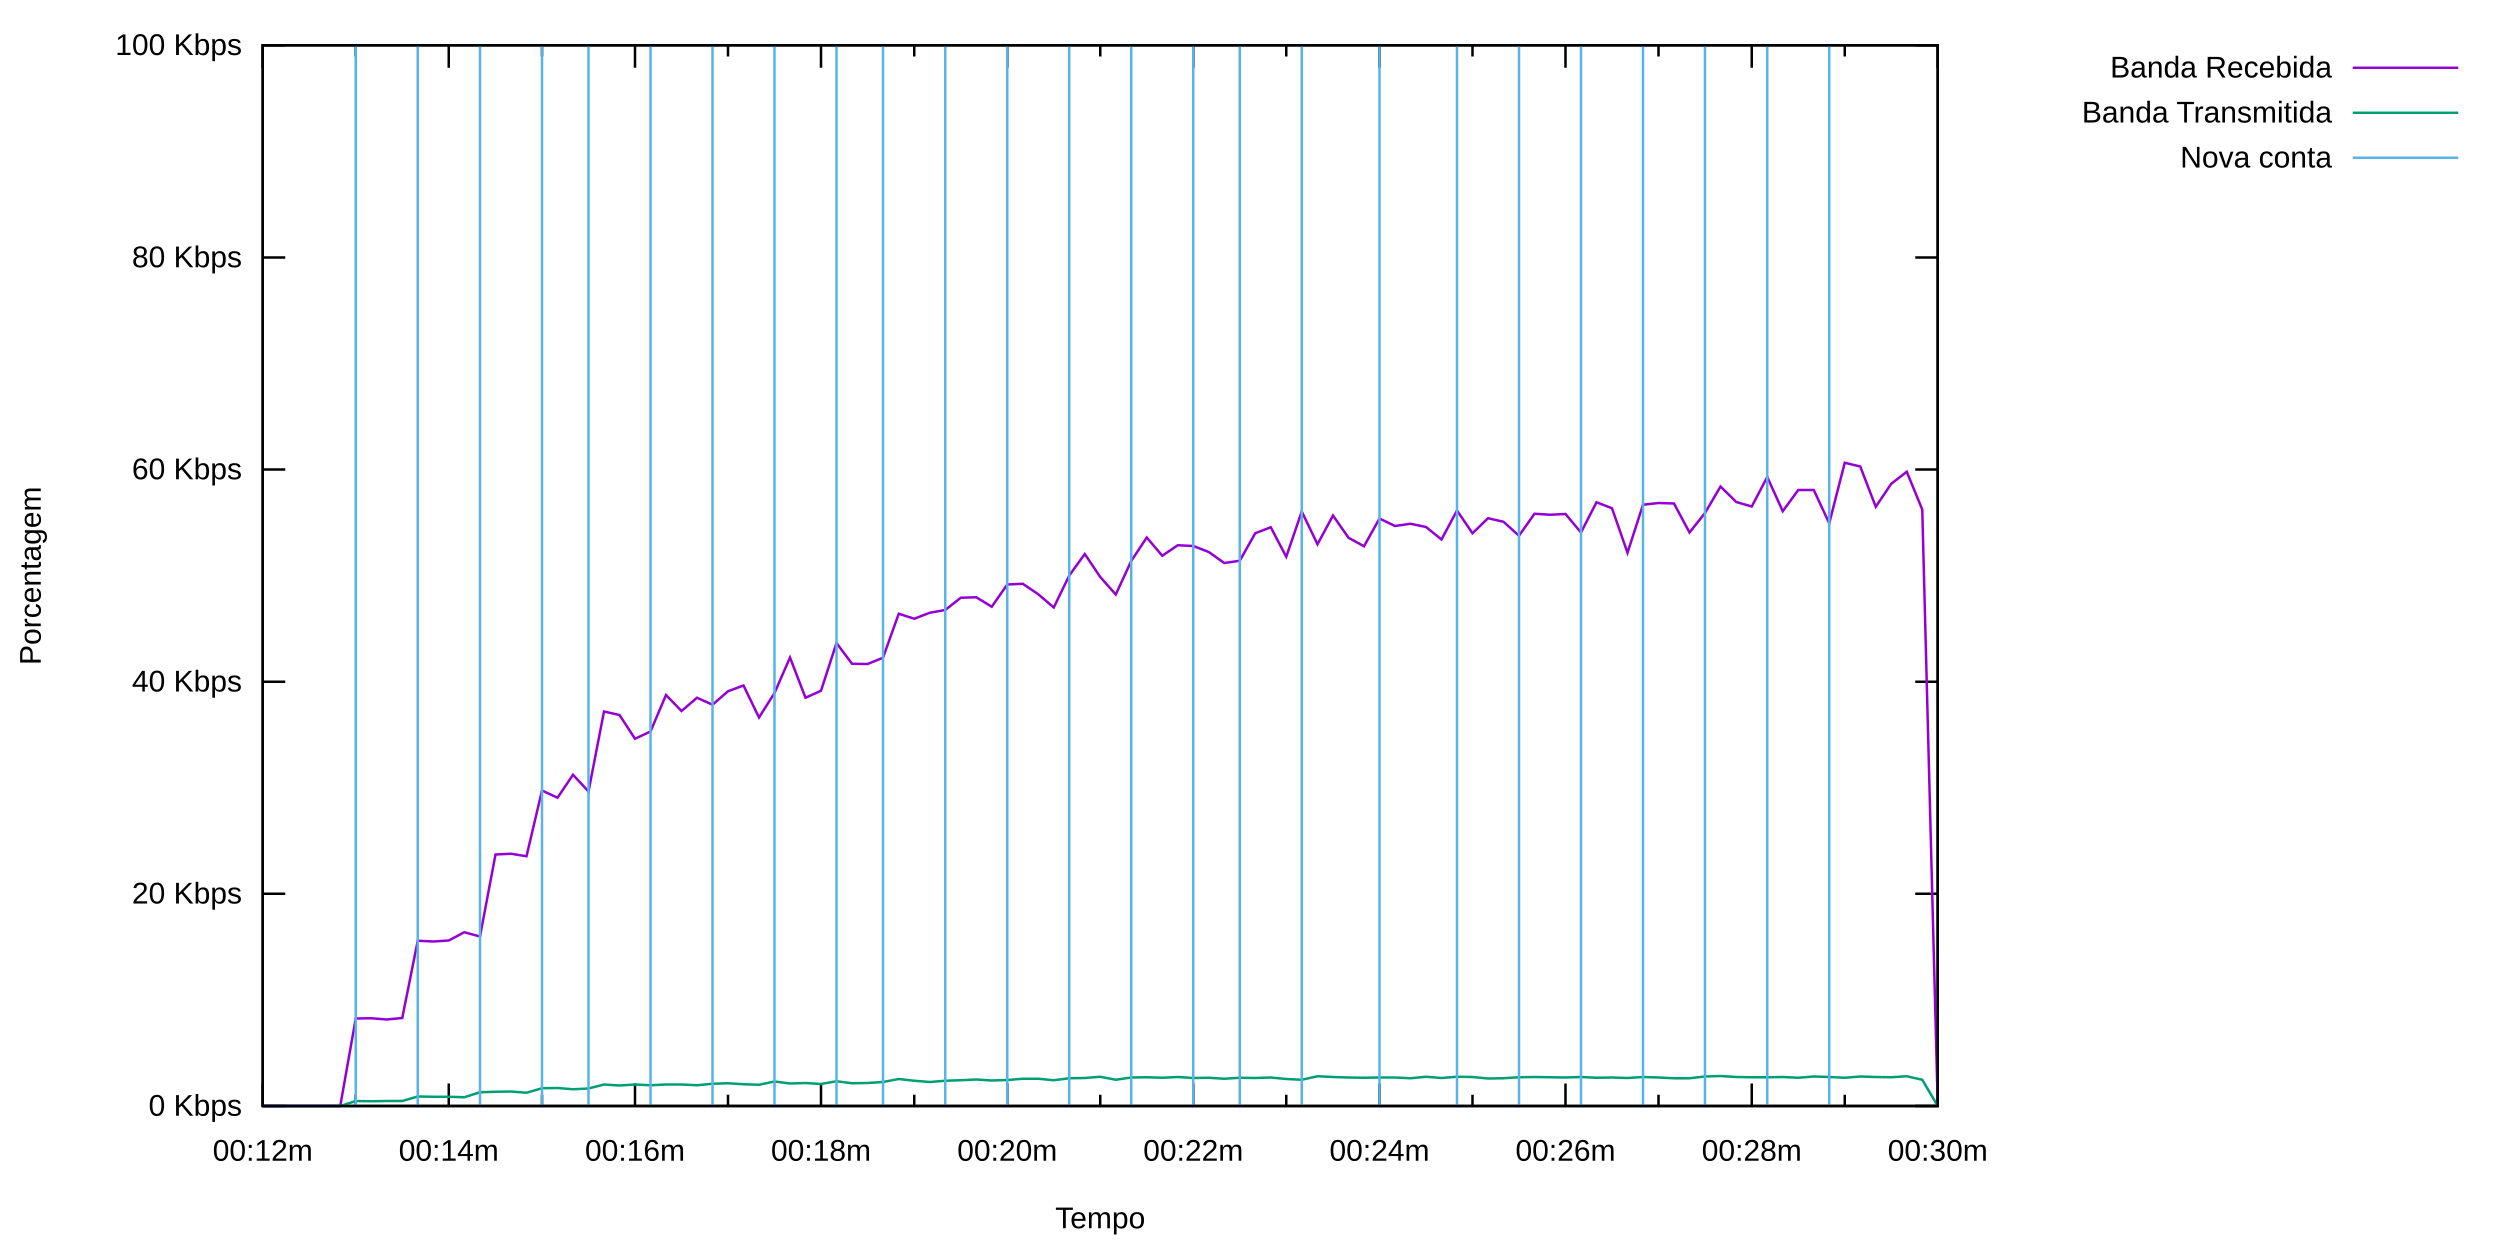
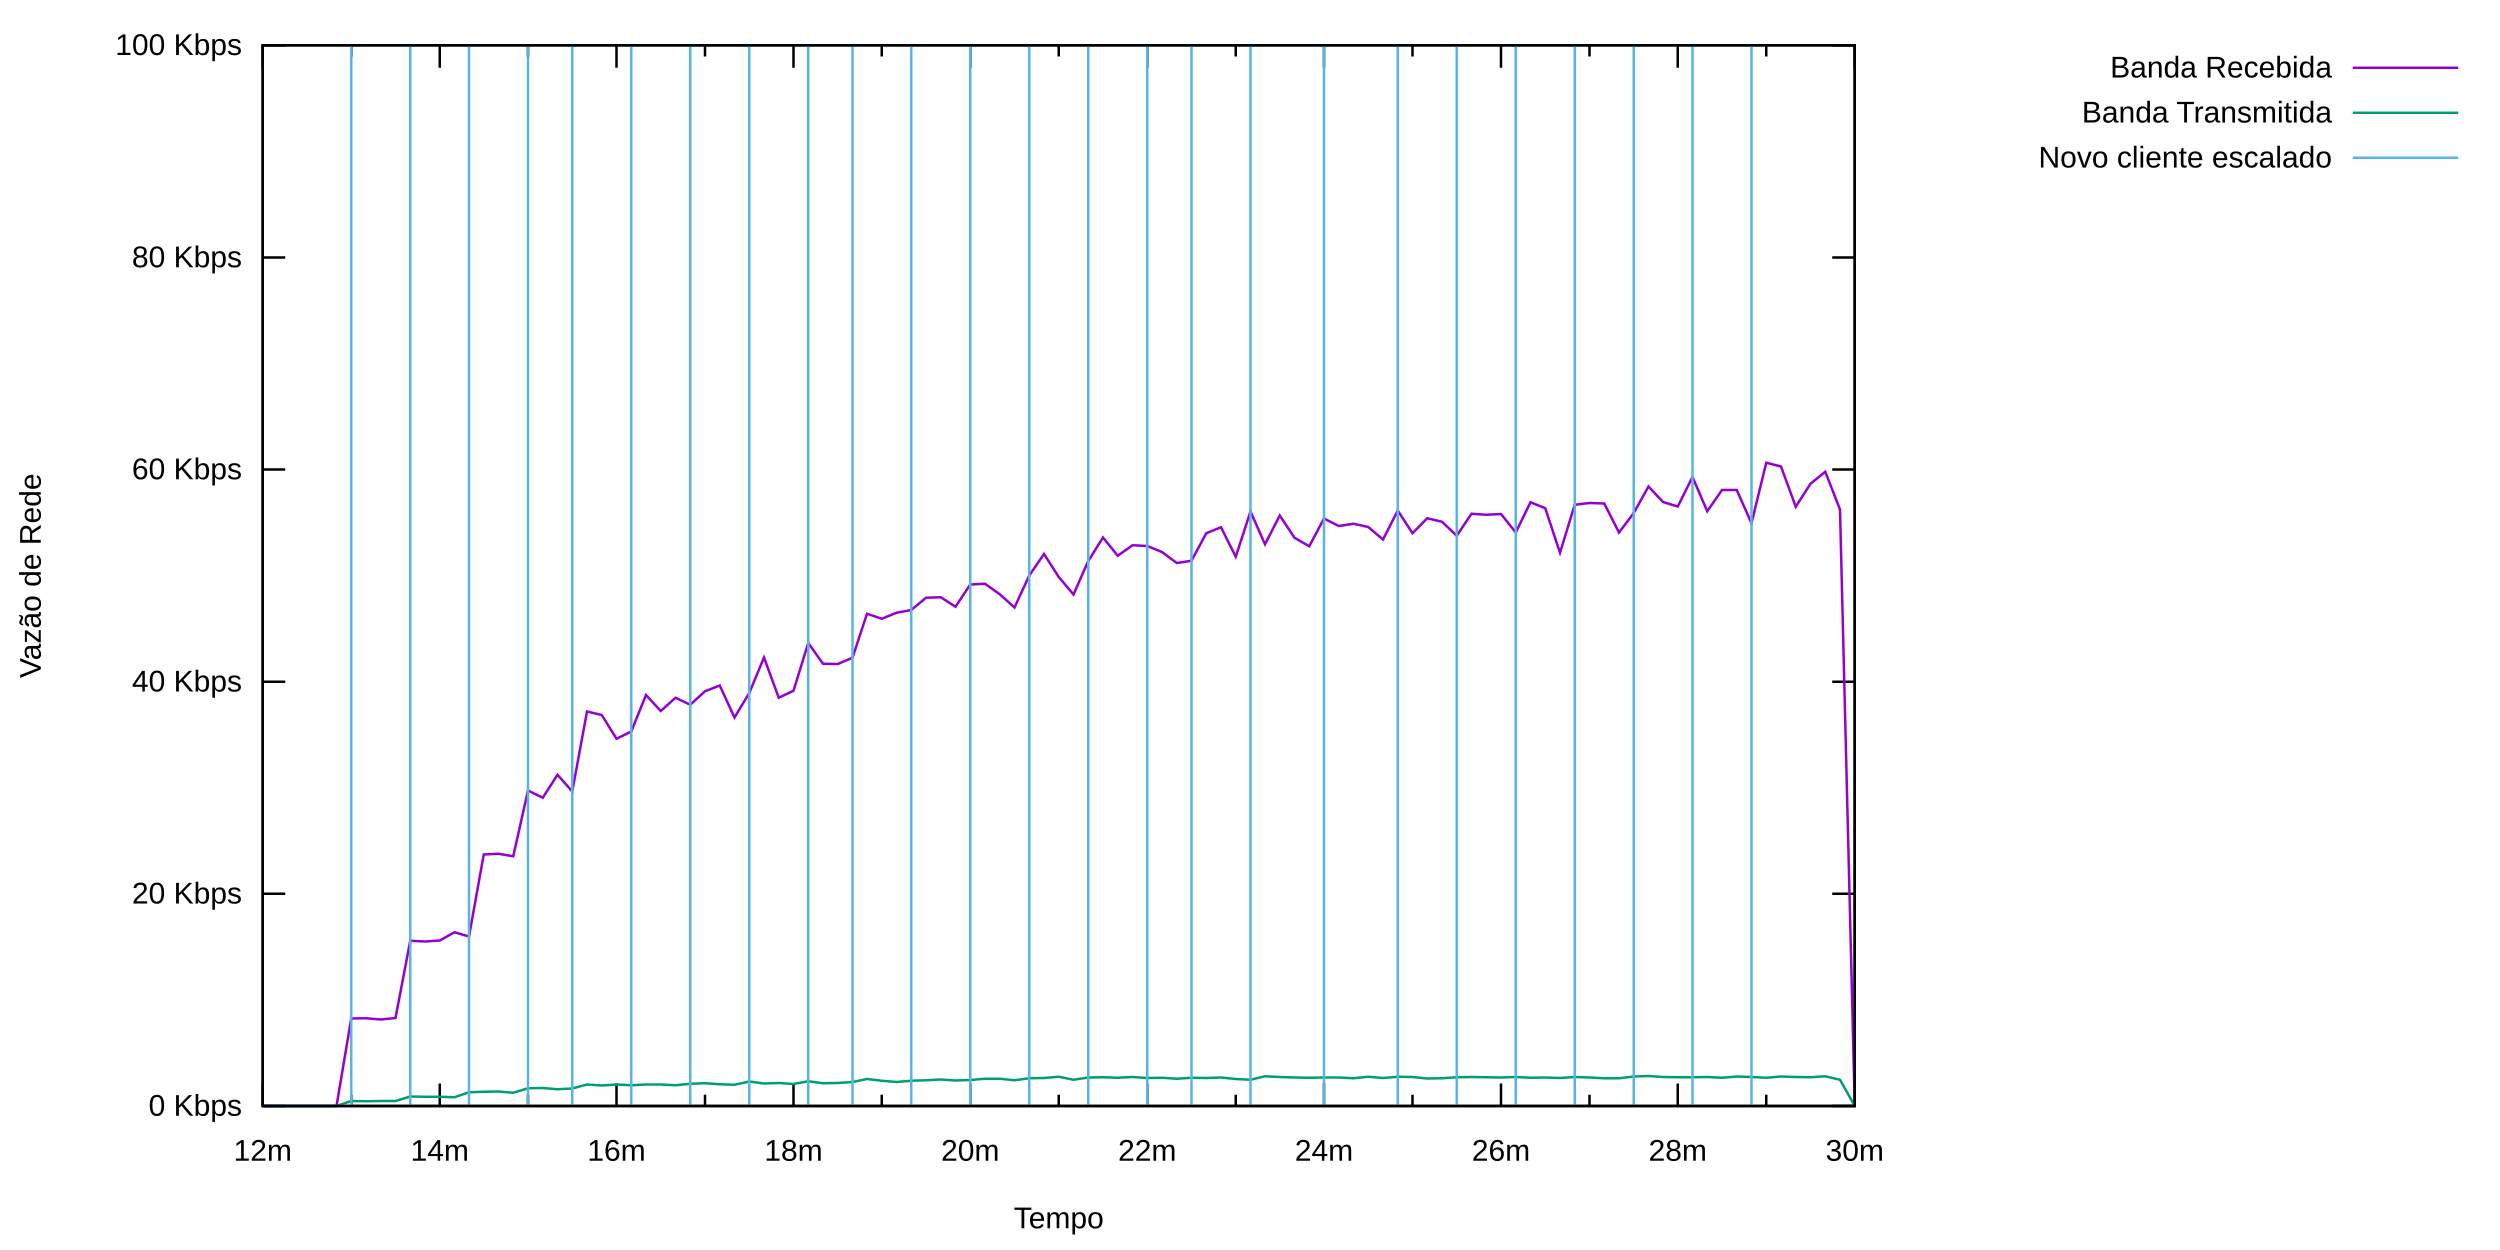
<svg xmlns="http://www.w3.org/2000/svg" xmlns:xlink="http://www.w3.org/1999/xlink" width="1000" height="500" viewBox="0 0 1000 500">
  <g id="gnuplot_canvas">
    <rect x="0" y="0" width="1000" height="500" fill="none" />
    <defs>
      <circle id="gpDot" r="0.5" stroke-width="0.5" stroke="currentColor" />
      <path id="gpPt0" stroke-width="0.222" stroke="currentColor" d="M-1,0 h2 M0,-1 v2" />
      <path id="gpPt1" stroke-width="0.222" stroke="currentColor" d="M-1,-1 L1,1 M1,-1 L-1,1" />
      <path id="gpPt2" stroke-width="0.222" stroke="currentColor" d="M-1,0 L1,0 M0,-1 L0,1 M-1,-1 L1,1 M-1,1 L1,-1" />
      <rect id="gpPt3" stroke-width="0.222" stroke="currentColor" x="-1" y="-1" width="2" height="2" />
      <rect id="gpPt4" stroke-width="0.222" stroke="currentColor" fill="currentColor" x="-1" y="-1" width="2" height="2" />
      <circle id="gpPt5" stroke-width="0.222" stroke="currentColor" cx="0" cy="0" r="1" />
      <use xlink:href="#gpPt5" id="gpPt6" fill="currentColor" stroke="none" />
      <path id="gpPt7" stroke-width="0.222" stroke="currentColor" d="M0,-1.33 L-1.33,0.67 L1.33,0.67 z" />
      <use xlink:href="#gpPt7" id="gpPt8" fill="currentColor" stroke="none" />
      <use xlink:href="#gpPt7" id="gpPt9" stroke="currentColor" transform="rotate(180)" />
      <use xlink:href="#gpPt9" id="gpPt10" fill="currentColor" stroke="none" />
      <use xlink:href="#gpPt3" id="gpPt11" stroke="currentColor" transform="rotate(45)" />
      <use xlink:href="#gpPt11" id="gpPt12" fill="currentColor" stroke="none" />
      <path id="gpPt13" stroke-width="0.222" stroke="currentColor" d="M0,1.330 L1.265,0.411 L0.782,-1.067 L-0.782,-1.076 L-1.265,0.411 z" />
      <use xlink:href="#gpPt13" id="gpPt14" fill="currentColor" stroke="none" />
      <filter id="textbox" filterUnits="objectBoundingBox" x="0" y="0" height="1" width="1">
        <feFlood flood-color="white" flood-opacity="1" result="bgnd" />
        <feComposite in="SourceGraphic" in2="bgnd" operator="atop" />
      </filter>
      <filter id="greybox" filterUnits="objectBoundingBox" x="0" y="0" height="1" width="1">
        <feFlood flood-color="lightgrey" flood-opacity="1" result="grey" />
        <feComposite in="SourceGraphic" in2="grey" operator="atop" />
      </filter>
    </defs>
    <g fill="none" color="white" stroke="currentColor" stroke-width="1.00" stroke-linecap="butt" stroke-linejoin="miter">
</g>
    <g fill="none" color="black" stroke="currentColor" stroke-width="1.00" stroke-linecap="butt" stroke-linejoin="miter">
-       <path stroke="black" d="M105.1,442.4 L114.1,442.4 M775.1,442.4 L766.1,442.4  " />
+       <path stroke="black" d="M105.1,442.4 L114.1,442.4 M741.9,442.4 L732.9,442.4  " />
      <g transform="translate(96.8,446.3)" stroke="none" fill="black" font-family="Arial" font-size="12.00" text-anchor="end">
        <text>
          <tspan font-family="Arial">0 Kbps</tspan>
        </text>
      </g>
    </g>
    <g fill="none" color="black" stroke="currentColor" stroke-width="1.00" stroke-linecap="butt" stroke-linejoin="miter">
-       <path stroke="black" d="M105.1,357.5 L114.1,357.5 M775.1,357.5 L766.1,357.5  " />
+       <path stroke="black" d="M105.1,357.5 L114.1,357.5 M741.9,357.5 L732.9,357.5  " />
      <g transform="translate(96.8,361.4)" stroke="none" fill="black" font-family="Arial" font-size="12.00" text-anchor="end">
        <text>
          <tspan font-family="Arial">20 Kbps</tspan>
        </text>
      </g>
    </g>
    <g fill="none" color="black" stroke="currentColor" stroke-width="1.00" stroke-linecap="butt" stroke-linejoin="miter">
-       <path stroke="black" d="M105.1,272.7 L114.1,272.7 M775.1,272.7 L766.1,272.7  " />
+       <path stroke="black" d="M105.1,272.7 L114.1,272.7 M741.9,272.7 L732.9,272.7  " />
      <g transform="translate(96.8,276.6)" stroke="none" fill="black" font-family="Arial" font-size="12.00" text-anchor="end">
        <text>
          <tspan font-family="Arial">40 Kbps</tspan>
        </text>
      </g>
    </g>
    <g fill="none" color="black" stroke="currentColor" stroke-width="1.00" stroke-linecap="butt" stroke-linejoin="miter">
-       <path stroke="black" d="M105.1,187.8 L114.1,187.8 M775.1,187.8 L766.1,187.8  " />
+       <path stroke="black" d="M105.1,187.8 L114.1,187.8 M741.9,187.8 L732.9,187.8  " />
      <g transform="translate(96.8,191.7)" stroke="none" fill="black" font-family="Arial" font-size="12.00" text-anchor="end">
        <text>
          <tspan font-family="Arial">60 Kbps</tspan>
        </text>
      </g>
    </g>
    <g fill="none" color="black" stroke="currentColor" stroke-width="1.00" stroke-linecap="butt" stroke-linejoin="miter">
-       <path stroke="black" d="M105.1,103.0 L114.1,103.0 M775.1,103.0 L766.1,103.0  " />
+       <path stroke="black" d="M105.1,103.0 L114.1,103.0 M741.9,103.0 L732.9,103.0  " />
      <g transform="translate(96.8,106.9)" stroke="none" fill="black" font-family="Arial" font-size="12.00" text-anchor="end">
        <text>
          <tspan font-family="Arial">80 Kbps</tspan>
        </text>
      </g>
    </g>
    <g fill="none" color="black" stroke="currentColor" stroke-width="1.00" stroke-linecap="butt" stroke-linejoin="miter">
-       <path stroke="black" d="M105.1,18.1 L114.1,18.1 M775.1,18.1 L766.1,18.1  " />
+       <path stroke="black" d="M105.1,18.1 L114.1,18.1 M741.9,18.1 L732.9,18.1  " />
      <g transform="translate(96.8,22.0)" stroke="none" fill="black" font-family="Arial" font-size="12.00" text-anchor="end">
        <text>
          <tspan font-family="Arial">100 Kbps</tspan>
        </text>
      </g>
    </g>
    <g fill="none" color="black" stroke="currentColor" stroke-width="1.00" stroke-linecap="butt" stroke-linejoin="miter">
      <path stroke="black" d="M105.1,442.4 L105.1,433.4 M105.1,18.1 L105.1,27.1  " />
      <g transform="translate(105.1,464.3)" stroke="none" fill="black" font-family="Arial" font-size="12.00" text-anchor="middle">
        <text>
-           <tspan font-family="Arial">00:12m</tspan>
-         </text>
-       </g>
-     </g>
-     <g fill="none" color="black" stroke="currentColor" stroke-width="1.00" stroke-linecap="butt" stroke-linejoin="miter">
-       <path stroke="black" d="M142.3,442.4 L142.3,437.9 M142.3,18.1 L142.3,22.6 M179.5,442.4 L179.5,433.4 M179.5,18.1 L179.5,27.1    " />
-       <g transform="translate(179.5,464.3)" stroke="none" fill="black" font-family="Arial" font-size="12.00" text-anchor="middle">
-         <text>
-           <tspan font-family="Arial">00:14m</tspan>
-         </text>
-       </g>
-     </g>
-     <g fill="none" color="black" stroke="currentColor" stroke-width="1.00" stroke-linecap="butt" stroke-linejoin="miter">
-       <path stroke="black" d="M216.8,442.4 L216.8,437.9 M216.8,18.1 L216.8,22.6 M254.0,442.4 L254.0,433.4 M254.0,18.1 L254.0,27.1    " />
-       <g transform="translate(254.0,464.3)" stroke="none" fill="black" font-family="Arial" font-size="12.00" text-anchor="middle">
-         <text>
-           <tspan font-family="Arial">00:16m</tspan>
-         </text>
-       </g>
-     </g>
-     <g fill="none" color="black" stroke="currentColor" stroke-width="1.00" stroke-linecap="butt" stroke-linejoin="miter">
-       <path stroke="black" d="M291.2,442.4 L291.2,437.9 M291.2,18.1 L291.2,22.6 M328.4,442.4 L328.4,433.4 M328.4,18.1 L328.4,27.1    " />
-       <g transform="translate(328.4,464.3)" stroke="none" fill="black" font-family="Arial" font-size="12.00" text-anchor="middle">
-         <text>
-           <tspan font-family="Arial">00:18m</tspan>
-         </text>
-       </g>
-     </g>
-     <g fill="none" color="black" stroke="currentColor" stroke-width="1.00" stroke-linecap="butt" stroke-linejoin="miter">
-       <path stroke="black" d="M365.7,442.4 L365.7,437.9 M365.7,18.1 L365.7,22.6 M402.9,442.4 L402.9,433.4 M402.9,18.1 L402.9,27.1    " />
-       <g transform="translate(402.9,464.3)" stroke="none" fill="black" font-family="Arial" font-size="12.00" text-anchor="middle">
-         <text>
-           <tspan font-family="Arial">00:20m</tspan>
-         </text>
-       </g>
-     </g>
-     <g fill="none" color="black" stroke="currentColor" stroke-width="1.00" stroke-linecap="butt" stroke-linejoin="miter">
-       <path stroke="black" d="M440.1,442.4 L440.1,437.9 M440.1,18.1 L440.1,22.6 M477.3,442.4 L477.3,433.4 M477.3,18.1 L477.3,27.1    " />
-       <g transform="translate(477.3,464.3)" stroke="none" fill="black" font-family="Arial" font-size="12.00" text-anchor="middle">
-         <text>
-           <tspan font-family="Arial">00:22m</tspan>
-         </text>
-       </g>
-     </g>
-     <g fill="none" color="black" stroke="currentColor" stroke-width="1.00" stroke-linecap="butt" stroke-linejoin="miter">
-       <path stroke="black" d="M514.5,442.4 L514.5,437.9 M514.5,18.1 L514.5,22.6 M551.8,442.4 L551.8,433.4 M551.8,18.1 L551.8,27.1    " />
-       <g transform="translate(551.8,464.3)" stroke="none" fill="black" font-family="Arial" font-size="12.00" text-anchor="middle">
-         <text>
-           <tspan font-family="Arial">00:24m</tspan>
-         </text>
-       </g>
-     </g>
-     <g fill="none" color="black" stroke="currentColor" stroke-width="1.00" stroke-linecap="butt" stroke-linejoin="miter">
-       <path stroke="black" d="M589.0,442.4 L589.0,437.9 M589.0,18.1 L589.0,22.6 M626.2,442.4 L626.2,433.4 M626.2,18.1 L626.2,27.1    " />
-       <g transform="translate(626.2,464.3)" stroke="none" fill="black" font-family="Arial" font-size="12.00" text-anchor="middle">
-         <text>
-           <tspan font-family="Arial">00:26m</tspan>
-         </text>
-       </g>
-     </g>
-     <g fill="none" color="black" stroke="currentColor" stroke-width="1.00" stroke-linecap="butt" stroke-linejoin="miter">
-       <path stroke="black" d="M663.4,442.4 L663.4,437.9 M663.4,18.1 L663.4,22.6 M700.7,442.4 L700.7,433.4 M700.7,18.1 L700.7,27.1    " />
-       <g transform="translate(700.7,464.3)" stroke="none" fill="black" font-family="Arial" font-size="12.00" text-anchor="middle">
-         <text>
-           <tspan font-family="Arial">00:28m</tspan>
-         </text>
-       </g>
-     </g>
-     <g fill="none" color="black" stroke="currentColor" stroke-width="1.00" stroke-linecap="butt" stroke-linejoin="miter">
-       <path stroke="black" d="M737.9,442.4 L737.9,437.9 M737.9,18.1 L737.9,22.6 M775.1,442.4 L775.1,433.4 M775.1,18.1 L775.1,27.1    " />
-       <g transform="translate(775.1,464.3)" stroke="none" fill="black" font-family="Arial" font-size="12.00" text-anchor="middle">
-         <text>
-           <tspan font-family="Arial">00:30m</tspan>
-         </text>
-       </g>
-     </g>
-     <g fill="none" color="black" stroke="currentColor" stroke-width="1.00" stroke-linecap="butt" stroke-linejoin="miter">
- </g>
-     <g fill="none" color="black" stroke="currentColor" stroke-width="1.00" stroke-linecap="butt" stroke-linejoin="miter">
-       <path stroke="black" d="M105.1,18.1 L105.1,442.4 L775.1,442.4 L775.1,18.1 L105.1,18.1 Z  " />
+           <tspan font-family="Arial">12m</tspan>
+         </text>
+       </g>
+     </g>
+     <g fill="none" color="black" stroke="currentColor" stroke-width="1.00" stroke-linecap="butt" stroke-linejoin="miter">
+       <path stroke="black" d="M140.5,442.4 L140.5,437.9 M140.5,18.1 L140.5,22.6 M175.9,442.4 L175.9,433.4 M175.9,18.1 L175.9,27.1    " />
+       <g transform="translate(175.9,464.3)" stroke="none" fill="black" font-family="Arial" font-size="12.00" text-anchor="middle">
+         <text>
+           <tspan font-family="Arial">14m</tspan>
+         </text>
+       </g>
+     </g>
+     <g fill="none" color="black" stroke="currentColor" stroke-width="1.00" stroke-linecap="butt" stroke-linejoin="miter">
+       <path stroke="black" d="M211.2,442.4 L211.2,437.9 M211.2,18.1 L211.2,22.6 M246.6,442.4 L246.6,433.4 M246.6,18.1 L246.6,27.1    " />
+       <g transform="translate(246.6,464.3)" stroke="none" fill="black" font-family="Arial" font-size="12.00" text-anchor="middle">
+         <text>
+           <tspan font-family="Arial">16m</tspan>
+         </text>
+       </g>
+     </g>
+     <g fill="none" color="black" stroke="currentColor" stroke-width="1.00" stroke-linecap="butt" stroke-linejoin="miter">
+       <path stroke="black" d="M282.0,442.4 L282.0,437.9 M282.0,18.1 L282.0,22.6 M317.4,442.4 L317.4,433.4 M317.4,18.1 L317.4,27.1    " />
+       <g transform="translate(317.4,464.3)" stroke="none" fill="black" font-family="Arial" font-size="12.00" text-anchor="middle">
+         <text>
+           <tspan font-family="Arial">18m</tspan>
+         </text>
+       </g>
+     </g>
+     <g fill="none" color="black" stroke="currentColor" stroke-width="1.00" stroke-linecap="butt" stroke-linejoin="miter">
+       <path stroke="black" d="M352.7,442.4 L352.7,437.9 M352.7,18.1 L352.7,22.6 M388.1,442.4 L388.1,433.4 M388.1,18.1 L388.1,27.1    " />
+       <g transform="translate(388.1,464.3)" stroke="none" fill="black" font-family="Arial" font-size="12.00" text-anchor="middle">
+         <text>
+           <tspan font-family="Arial">20m</tspan>
+         </text>
+       </g>
+     </g>
+     <g fill="none" color="black" stroke="currentColor" stroke-width="1.00" stroke-linecap="butt" stroke-linejoin="miter">
+       <path stroke="black" d="M423.5,442.4 L423.5,437.9 M423.5,18.1 L423.5,22.6 M458.9,442.4 L458.9,433.4 M458.9,18.1 L458.9,27.1    " />
+       <g transform="translate(458.9,464.3)" stroke="none" fill="black" font-family="Arial" font-size="12.00" text-anchor="middle">
+         <text>
+           <tspan font-family="Arial">22m</tspan>
+         </text>
+       </g>
+     </g>
+     <g fill="none" color="black" stroke="currentColor" stroke-width="1.00" stroke-linecap="butt" stroke-linejoin="miter">
+       <path stroke="black" d="M494.3,442.4 L494.3,437.9 M494.3,18.1 L494.3,22.6 M529.6,442.4 L529.6,433.4 M529.6,18.1 L529.6,27.1    " />
+       <g transform="translate(529.6,464.3)" stroke="none" fill="black" font-family="Arial" font-size="12.00" text-anchor="middle">
+         <text>
+           <tspan font-family="Arial">24m</tspan>
+         </text>
+       </g>
+     </g>
+     <g fill="none" color="black" stroke="currentColor" stroke-width="1.00" stroke-linecap="butt" stroke-linejoin="miter">
+       <path stroke="black" d="M565.0,442.4 L565.0,437.9 M565.0,18.1 L565.0,22.6 M600.4,442.4 L600.4,433.4 M600.4,18.1 L600.4,27.1    " />
+       <g transform="translate(600.4,464.3)" stroke="none" fill="black" font-family="Arial" font-size="12.00" text-anchor="middle">
+         <text>
+           <tspan font-family="Arial">26m</tspan>
+         </text>
+       </g>
+     </g>
+     <g fill="none" color="black" stroke="currentColor" stroke-width="1.00" stroke-linecap="butt" stroke-linejoin="miter">
+       <path stroke="black" d="M635.8,442.4 L635.8,437.9 M635.8,18.1 L635.8,22.6 M671.1,442.4 L671.1,433.4 M671.1,18.1 L671.1,27.1    " />
+       <g transform="translate(671.1,464.3)" stroke="none" fill="black" font-family="Arial" font-size="12.00" text-anchor="middle">
+         <text>
+           <tspan font-family="Arial">28m</tspan>
+         </text>
+       </g>
+     </g>
+     <g fill="none" color="black" stroke="currentColor" stroke-width="1.00" stroke-linecap="butt" stroke-linejoin="miter">
+       <path stroke="black" d="M706.5,442.4 L706.5,437.9 M706.5,18.1 L706.5,22.6 M741.9,442.4 L741.9,433.4 M741.9,18.1 L741.9,27.1    " />
+       <g transform="translate(741.9,464.3)" stroke="none" fill="black" font-family="Arial" font-size="12.00" text-anchor="middle">
+         <text>
+           <tspan font-family="Arial">30m</tspan>
+         </text>
+       </g>
+     </g>
+     <g fill="none" color="black" stroke="currentColor" stroke-width="1.00" stroke-linecap="butt" stroke-linejoin="miter">
+ </g>
+     <g fill="none" color="black" stroke="currentColor" stroke-width="1.00" stroke-linecap="butt" stroke-linejoin="miter">
+       <path stroke="black" d="M105.1,18.1 L105.1,442.4 L741.9,442.4 L741.9,18.1 L105.1,18.1 Z  " />
    </g>
    <g fill="none" color="black" stroke="currentColor" stroke-width="1.00" stroke-linecap="butt" stroke-linejoin="miter">
      <g transform="translate(16.3,230.3) rotate(270)" stroke="none" fill="black" font-family="arial" font-size="12.00" text-anchor="middle">
        <text>
-           <tspan font-family="arial">Porcentagem</tspan>
-         </text>
-       </g>
-     </g>
-     <g fill="none" color="black" stroke="currentColor" stroke-width="1.00" stroke-linecap="butt" stroke-linejoin="miter">
-       <g transform="translate(440.1,491.3)" stroke="none" fill="black" font-family="arial" font-size="12.00" text-anchor="middle">
+           <tspan font-family="arial">Vazão de Rede</tspan>
+         </text>
+       </g>
+     </g>
+     <g fill="none" color="black" stroke="currentColor" stroke-width="1.00" stroke-linecap="butt" stroke-linejoin="miter">
+       <g transform="translate(423.5,491.3)" stroke="none" fill="black" font-family="arial" font-size="12.00" text-anchor="middle">
        <text>
          <tspan font-family="arial">Tempo</tspan>
        </text>
      </g>
    </g>
    <g fill="none" color="black" stroke="currentColor" stroke-width="1.00" stroke-linecap="butt" stroke-linejoin="miter">
</g>
    <g id="gnuplot_plot_1">
      <g fill="none" color="black" stroke="currentColor" stroke-width="1.00" stroke-linecap="butt" stroke-linejoin="miter">
        <g transform="translate(932.8,31.0)" stroke="none" fill="black" font-family="arial" font-size="12.00" text-anchor="end">
          <text>
            <tspan font-family="arial">Banda Recebida</tspan>
          </text>
        </g>
      </g>
      <g fill="none" color="black" stroke="currentColor" stroke-width="1.00" stroke-linecap="butt" stroke-linejoin="miter">
-         <path stroke="rgb(148,   0, 211)" d="M941.1,27.1 L983.3,27.1 M105.1,442.4 L111.3,442.4 L117.5,442.4 L123.7,442.4 L129.9,442.4 L136.1,442.4   L142.3,407.4 L148.5,407.3 L154.7,407.8 L160.9,407.2 L167.1,376.3 L173.3,376.6 L179.5,376.2 L185.7,372.9   L192.0,374.6 L198.2,341.8 L204.4,341.5 L210.6,342.5 L216.8,316.2 L223.0,319.1 L229.2,309.9 L235.4,316.6   L241.6,284.6 L247.8,286.0 L254.0,295.5 L260.2,292.6 L266.4,278.0 L272.6,284.4 L278.8,279.1 L285.0,281.9   L291.2,276.5 L297.4,274.2 L303.6,287.0 L309.8,277.2 L316.0,263.0 L322.2,279.1 L328.4,276.3 L334.6,257.2   L340.8,265.5 L347.0,265.6 L353.2,263.1 L359.5,245.5 L365.7,247.5 L371.9,245.1 L378.1,244.0 L384.3,239.1   L390.5,238.9 L396.7,242.7 L402.9,233.8 L409.1,233.5 L415.3,237.7 L421.5,243.0 L427.7,230.2 L433.9,221.6   L440.1,230.8 L446.3,237.8 L452.5,224.4 L458.7,215.0 L464.9,222.3 L471.1,218.1 L477.3,218.4 L483.5,220.8   L489.7,225.2 L495.9,224.3 L502.1,213.3 L508.3,210.9 L514.5,222.7 L520.7,204.6 L527.0,217.7 L533.2,206.2   L539.4,215.1 L545.6,218.5 L551.8,207.4 L558.0,210.4 L564.2,209.5 L570.4,210.8 L576.6,215.8 L582.8,204.2   L589.0,213.3 L595.2,207.3 L601.4,208.7 L607.6,214.3 L613.8,205.5 L620.0,205.9 L626.2,205.6 L632.4,213.0   L638.6,200.9 L644.8,203.3 L651.0,221.1 L657.2,201.9 L663.4,201.2 L669.6,201.4 L675.8,213.0 L682.0,205.2   L688.2,194.6 L694.5,200.8 L700.7,202.6 L706.9,190.8 L713.1,204.5 L719.3,196.0 L725.5,196.0 L731.7,209.3   L737.9,185.1 L744.1,186.6 L750.3,202.7 L756.5,193.5 L762.7,188.7 L768.9,203.8 L775.1,442.4  " />
+         <path stroke="rgb(148,   0, 211)" d="M941.1,27.1 L983.3,27.1 M105.1,442.4 L111.0,442.4 L116.9,442.4 L122.8,442.4 L128.7,442.4 L134.6,442.4   L140.5,407.4 L146.4,407.3 L152.3,407.8 L158.2,407.2 L164.1,376.3 L170.0,376.6 L175.9,376.2 L181.8,372.9   L187.6,374.6 L193.5,341.8 L199.4,341.5 L205.3,342.5 L211.2,316.2 L217.1,319.1 L223.0,309.9 L228.9,316.6   L234.8,284.6 L240.7,286.0 L246.6,295.5 L252.5,292.6 L258.4,278.0 L264.3,284.4 L270.2,279.1 L276.1,281.9   L282.0,276.5 L287.9,274.2 L293.8,287.0 L299.7,277.2 L305.6,263.0 L311.5,279.1 L317.4,276.3 L323.3,257.2   L329.2,265.5 L335.1,265.6 L341.0,263.1 L346.8,245.5 L352.7,247.5 L358.6,245.1 L364.5,244.0 L370.4,239.1   L376.3,238.9 L382.2,242.7 L388.1,233.8 L394.0,233.5 L399.9,237.7 L405.8,243.0 L411.7,230.2 L417.6,221.6   L423.5,230.8 L429.4,237.8 L435.3,224.4 L441.2,215.0 L447.1,222.3 L453.0,218.1 L458.9,218.4 L464.8,220.8   L470.7,225.2 L476.6,224.3 L482.5,213.3 L488.4,210.9 L494.3,222.7 L500.2,204.6 L506.0,217.7 L511.9,206.2   L517.8,215.1 L523.7,218.5 L529.6,207.4 L535.5,210.4 L541.4,209.5 L547.3,210.8 L553.2,215.8 L559.1,204.2   L565.0,213.3 L570.9,207.3 L576.8,208.7 L582.7,214.3 L588.6,205.5 L594.5,205.9 L600.4,205.6 L606.3,213.0   L612.2,200.9 L618.1,203.3 L624.0,221.1 L629.9,201.9 L635.8,201.2 L641.7,201.4 L647.6,213.0 L653.5,205.2   L659.4,194.6 L665.2,200.8 L671.1,202.6 L677.0,190.8 L682.9,204.5 L688.8,196.0 L694.7,196.0 L700.6,209.3   L706.5,185.1 L712.4,186.6 L718.3,202.7 L724.2,193.5 L730.1,188.7 L736.0,203.8 L741.9,442.4  " />
      </g>
    </g>
    <g id="gnuplot_plot_2">
      <g fill="none" color="black" stroke="currentColor" stroke-width="1.00" stroke-linecap="butt" stroke-linejoin="miter">
        <g transform="translate(932.8,49.0)" stroke="none" fill="black" font-family="arial" font-size="12.00" text-anchor="end">
          <text>
            <tspan font-family="arial">Banda Transmitida</tspan>
          </text>
        </g>
      </g>
      <g fill="none" color="black" stroke="currentColor" stroke-width="1.00" stroke-linecap="butt" stroke-linejoin="miter">
-         <path stroke="rgb(  0, 158, 115)" d="M941.1,45.1 L983.3,45.1 M105.1,442.4 L111.3,442.4 L117.5,442.4 L123.7,442.4 L129.9,442.4 L136.1,442.4   L142.3,440.4 L148.5,440.5 L154.7,440.4 L160.9,440.4 L167.1,438.6 L173.3,438.7 L179.5,438.7 L185.7,438.9   L192.0,436.9 L198.2,436.7 L204.4,436.6 L210.6,437.1 L216.8,435.3 L223.0,435.2 L229.2,435.7 L235.4,435.4   L241.6,433.8 L247.8,434.2 L254.0,433.8 L260.2,434.1 L266.4,433.8 L272.6,433.8 L278.8,434.1 L285.0,433.5   L291.2,433.3 L297.4,433.7 L303.6,433.9 L309.8,432.6 L316.0,433.4 L322.2,433.2 L328.4,433.6 L334.6,432.5   L340.8,433.3 L347.0,433.2 L353.2,432.8 L359.5,431.6 L365.7,432.3 L371.9,432.8 L378.1,432.3 L384.3,432.1   L390.5,431.8 L396.7,432.2 L402.9,432.0 L409.1,431.5 L415.3,431.5 L421.5,432.1 L427.7,431.3 L433.9,431.2   L440.1,430.7 L446.3,431.9 L452.5,431.0 L458.7,430.9 L464.9,431.1 L471.1,430.8 L477.3,431.2 L483.5,431.1   L489.7,431.5 L495.9,431.1 L502.1,431.2 L508.3,431.0 L514.5,431.6 L520.7,431.9 L527.0,430.5 L533.2,430.8   L539.4,431.0 L545.6,431.1 L551.8,431.0 L558.0,431.0 L564.2,431.3 L570.4,430.7 L576.6,431.2 L582.8,430.7   L589.0,430.8 L595.2,431.4 L601.4,431.3 L607.6,430.9 L613.8,430.8 L620.0,430.9 L626.2,431.0 L632.4,430.8   L638.6,431.1 L644.8,431.0 L651.0,431.2 L657.2,430.8 L663.4,431.0 L669.6,431.3 L675.8,431.3 L682.0,430.6   L688.2,430.4 L694.5,430.8 L700.7,430.9 L706.9,430.9 L713.1,430.8 L719.3,431.1 L725.5,430.6 L731.7,430.8   L737.9,431.1 L744.1,430.6 L750.3,430.8 L756.5,430.9 L762.7,430.5 L768.9,431.9 L775.1,442.4  " />
+         <path stroke="rgb(  0, 158, 115)" d="M941.1,45.1 L983.3,45.1 M105.1,442.4 L111.0,442.4 L116.9,442.4 L122.8,442.4 L128.7,442.4 L134.6,442.4   L140.5,440.4 L146.4,440.5 L152.3,440.4 L158.2,440.4 L164.1,438.6 L170.0,438.7 L175.9,438.7 L181.8,438.9   L187.6,436.9 L193.5,436.7 L199.4,436.6 L205.3,437.1 L211.2,435.3 L217.1,435.2 L223.0,435.7 L228.9,435.4   L234.8,433.8 L240.7,434.2 L246.6,433.8 L252.5,434.1 L258.4,433.8 L264.3,433.8 L270.2,434.1 L276.1,433.5   L282.0,433.3 L287.9,433.7 L293.8,433.9 L299.7,432.6 L305.6,433.4 L311.5,433.2 L317.4,433.6 L323.3,432.5   L329.2,433.3 L335.1,433.2 L341.0,432.8 L346.8,431.6 L352.7,432.3 L358.6,432.8 L364.5,432.3 L370.4,432.1   L376.3,431.8 L382.2,432.2 L388.1,432.0 L394.0,431.5 L399.9,431.5 L405.8,432.1 L411.7,431.3 L417.6,431.2   L423.5,430.7 L429.4,431.9 L435.3,431.0 L441.2,430.9 L447.1,431.1 L453.0,430.8 L458.9,431.2 L464.8,431.1   L470.7,431.5 L476.6,431.1 L482.5,431.2 L488.4,431.0 L494.3,431.6 L500.2,431.9 L506.0,430.5 L511.9,430.8   L517.8,431.0 L523.7,431.1 L529.6,431.0 L535.5,431.0 L541.4,431.3 L547.3,430.7 L553.2,431.2 L559.1,430.7   L565.0,430.8 L570.9,431.4 L576.8,431.3 L582.7,430.9 L588.6,430.8 L594.5,430.9 L600.4,431.0 L606.3,430.8   L612.2,431.1 L618.1,431.0 L624.0,431.2 L629.9,430.8 L635.8,431.0 L641.7,431.3 L647.6,431.3 L653.5,430.6   L659.4,430.4 L665.2,430.8 L671.1,430.9 L677.0,430.9 L682.9,430.8 L688.8,431.1 L694.7,430.6 L700.6,430.8   L706.5,431.1 L712.4,430.6 L718.3,430.8 L724.2,430.9 L730.1,430.5 L736.0,431.9 L741.9,442.4  " />
      </g>
    </g>
    <g id="gnuplot_plot_3">
      <g fill="none" color="black" stroke="currentColor" stroke-width="1.00" stroke-linecap="butt" stroke-linejoin="miter">
        <g transform="translate(932.8,67.0)" stroke="none" fill="black" font-family="arial" font-size="12.00" text-anchor="end">
          <text>
-             <tspan font-family="arial">Nova conta</tspan>
+             <tspan font-family="arial">Novo cliente escalado</tspan>
          </text>
        </g>
      </g>
      <g fill="none" color="black" stroke="currentColor" stroke-width="1.00" stroke-linecap="butt" stroke-linejoin="miter">
-         <path stroke="rgb( 86, 180, 233)" d="M941.1,63.1 L983.3,63.1 M105.1,442.4 M111.3,442.4 M117.5,442.4 M123.7,442.4 M129.9,442.4 M136.1,442.4   M142.3,442.4 L142.3,18.1 M148.5,442.4 M154.7,442.4 M160.9,442.4 M167.1,442.4 L167.1,18.1 M173.3,442.4   M179.5,442.4 M185.7,442.4 M192.0,442.4 L192.0,18.1 M198.2,442.4 M204.4,442.4 M210.6,442.4 M216.8,442.4   L216.8,18.1 M223.0,442.4 M229.2,442.4 M235.4,442.4 L235.4,18.1 M241.6,442.4 M247.8,442.4 M254.0,442.4   M260.2,442.4 L260.2,18.1 M266.4,442.4 M272.6,442.4 M278.8,442.4 M285.0,442.4 L285.0,18.1 M291.2,442.4   M297.4,442.4 M303.6,442.4 M309.8,442.4 L309.8,18.1 M316.0,442.4 M322.2,442.4 M328.4,442.4 M334.6,442.4   L334.6,18.1 M340.8,442.4 M347.0,442.4 M353.2,442.4 L353.2,18.1 M359.5,442.4 M365.7,442.4 M371.9,442.4   M378.1,442.4 L378.1,18.1 M384.3,442.4 M390.5,442.4 M396.7,442.4 M402.9,442.4 L402.9,18.1 M409.1,442.4   M415.3,442.4 M421.5,442.4 M427.7,442.4 L427.7,18.1 M433.9,442.4 M440.1,442.4 M446.3,442.4 M452.5,442.4   L452.5,18.1 M458.7,442.4 M464.9,442.4 M471.1,442.4 M477.3,442.4 L477.3,18.1 M483.5,442.4 M489.7,442.4   M495.9,442.4 L495.9,18.1 M502.1,442.4 M508.3,442.4 M514.5,442.4 M520.7,442.4 L520.7,18.1 M527.0,442.4   M533.2,442.4 M539.4,442.4 M545.6,442.4 M551.8,442.4 L551.8,18.1 M558.0,442.4 M564.2,442.4 M570.4,442.4   M576.6,442.4 M582.8,442.4 L582.8,18.1 M589.0,442.4 M595.2,442.4 M601.4,442.4 M607.6,442.4 L607.6,18.1   M613.8,442.4 M620.0,442.4 M626.2,442.4 M632.4,442.4 L632.4,18.1 M638.6,442.4 M644.8,442.4 M651.0,442.4   M657.2,442.4 L657.2,18.1 M663.4,442.4 M669.6,442.4 M675.8,442.4 M682.0,442.4 L682.0,18.1 M688.2,442.4   M694.5,442.4 M700.7,442.4 M706.9,442.4 L706.9,18.1 M713.1,442.4 M719.3,442.4 M725.5,442.4 M731.7,442.4   L731.7,18.1 M737.9,442.4 M744.1,442.4 M750.3,442.4 M756.5,442.4 M762.7,442.4 M768.9,442.4 M775.1,442.4    " />
+         <path stroke="rgb( 86, 180, 233)" d="M941.1,63.1 L983.3,63.1 M105.1,442.4 M111.0,442.4 M116.9,442.4 M122.8,442.4 M128.7,442.4 M134.6,442.4   M140.5,442.4 L140.5,18.1 M146.4,442.4 M152.3,442.4 M158.2,442.4 M164.1,442.4 L164.1,18.1 M170.0,442.4   M175.9,442.4 M181.8,442.4 M187.6,442.4 L187.6,18.1 M193.5,442.4 M199.4,442.4 M205.3,442.4 M211.2,442.4   L211.2,18.1 M217.1,442.4 M223.0,442.4 M228.9,442.4 L228.9,18.1 M234.8,442.4 M240.7,442.4 M246.6,442.4   M252.5,442.4 L252.5,18.1 M258.4,442.4 M264.3,442.4 M270.2,442.4 M276.1,442.4 L276.1,18.1 M282.0,442.4   M287.9,442.4 M293.8,442.4 M299.7,442.4 L299.7,18.1 M305.6,442.4 M311.5,442.4 M317.4,442.4 M323.3,442.4   L323.3,18.1 M329.2,442.4 M335.1,442.4 M341.0,442.4 L341.0,18.1 M346.8,442.4 M352.7,442.4 M358.6,442.4   M364.5,442.4 L364.5,18.1 M370.4,442.4 M376.3,442.4 M382.2,442.4 M388.1,442.4 L388.1,18.1 M394.0,442.4   M399.9,442.4 M405.8,442.4 M411.7,442.4 L411.7,18.1 M417.6,442.4 M423.5,442.4 M429.4,442.4 M435.3,442.4   L435.3,18.1 M441.2,442.4 M447.1,442.4 M453.0,442.4 M458.9,442.4 L458.9,18.1 M464.8,442.4 M470.7,442.4   M476.6,442.4 L476.6,18.1 M482.5,442.4 M488.4,442.4 M494.3,442.4 M500.2,442.4 L500.2,18.1 M506.0,442.4   M511.9,442.4 M517.8,442.4 M523.7,442.4 M529.6,442.4 L529.6,18.1 M535.5,442.4 M541.4,442.4 M547.3,442.4   M553.2,442.4 M559.1,442.4 L559.1,18.1 M565.0,442.4 M570.9,442.4 M576.8,442.4 M582.7,442.4 L582.7,18.1   M588.6,442.4 M594.5,442.4 M600.4,442.4 M606.3,442.4 L606.3,18.1 M612.2,442.4 M618.1,442.4 M624.0,442.4   M629.9,442.4 L629.9,18.1 M635.8,442.4 M641.7,442.4 M647.6,442.4 M653.5,442.4 L653.5,18.1 M659.4,442.4   M665.2,442.4 M671.1,442.4 M677.0,442.4 L677.0,18.1 M682.9,442.4 M688.8,442.4 M694.7,442.4 M700.6,442.4   L700.6,18.1 M706.5,442.4 M712.4,442.4 M718.3,442.4 M724.2,442.4 M730.1,442.4 M736.0,442.4 M741.9,442.4    " />
      </g>
    </g>
    <g fill="none" color="white" stroke="rgb( 86, 180, 233)" stroke-width="2.00" stroke-linecap="butt" stroke-linejoin="miter">
</g>
    <g fill="none" color="black" stroke="currentColor" stroke-width="2.00" stroke-linecap="butt" stroke-linejoin="miter">
</g>
    <g fill="none" color="black" stroke="black" stroke-width="1.00" stroke-linecap="butt" stroke-linejoin="miter">
</g>
    <g fill="none" color="black" stroke="currentColor" stroke-width="1.00" stroke-linecap="butt" stroke-linejoin="miter">
-       <path stroke="black" d="M105.1,18.1 L105.1,442.4 L775.1,442.4 L775.1,18.1 L105.1,18.1 Z  " />
+       <path stroke="black" d="M105.1,18.1 L105.1,442.4 L741.9,442.4 L741.9,18.1 L105.1,18.1 Z  " />
    </g>
    <g fill="none" color="black" stroke="currentColor" stroke-width="1.00" stroke-linecap="butt" stroke-linejoin="miter">
</g>
  </g>
</svg>
